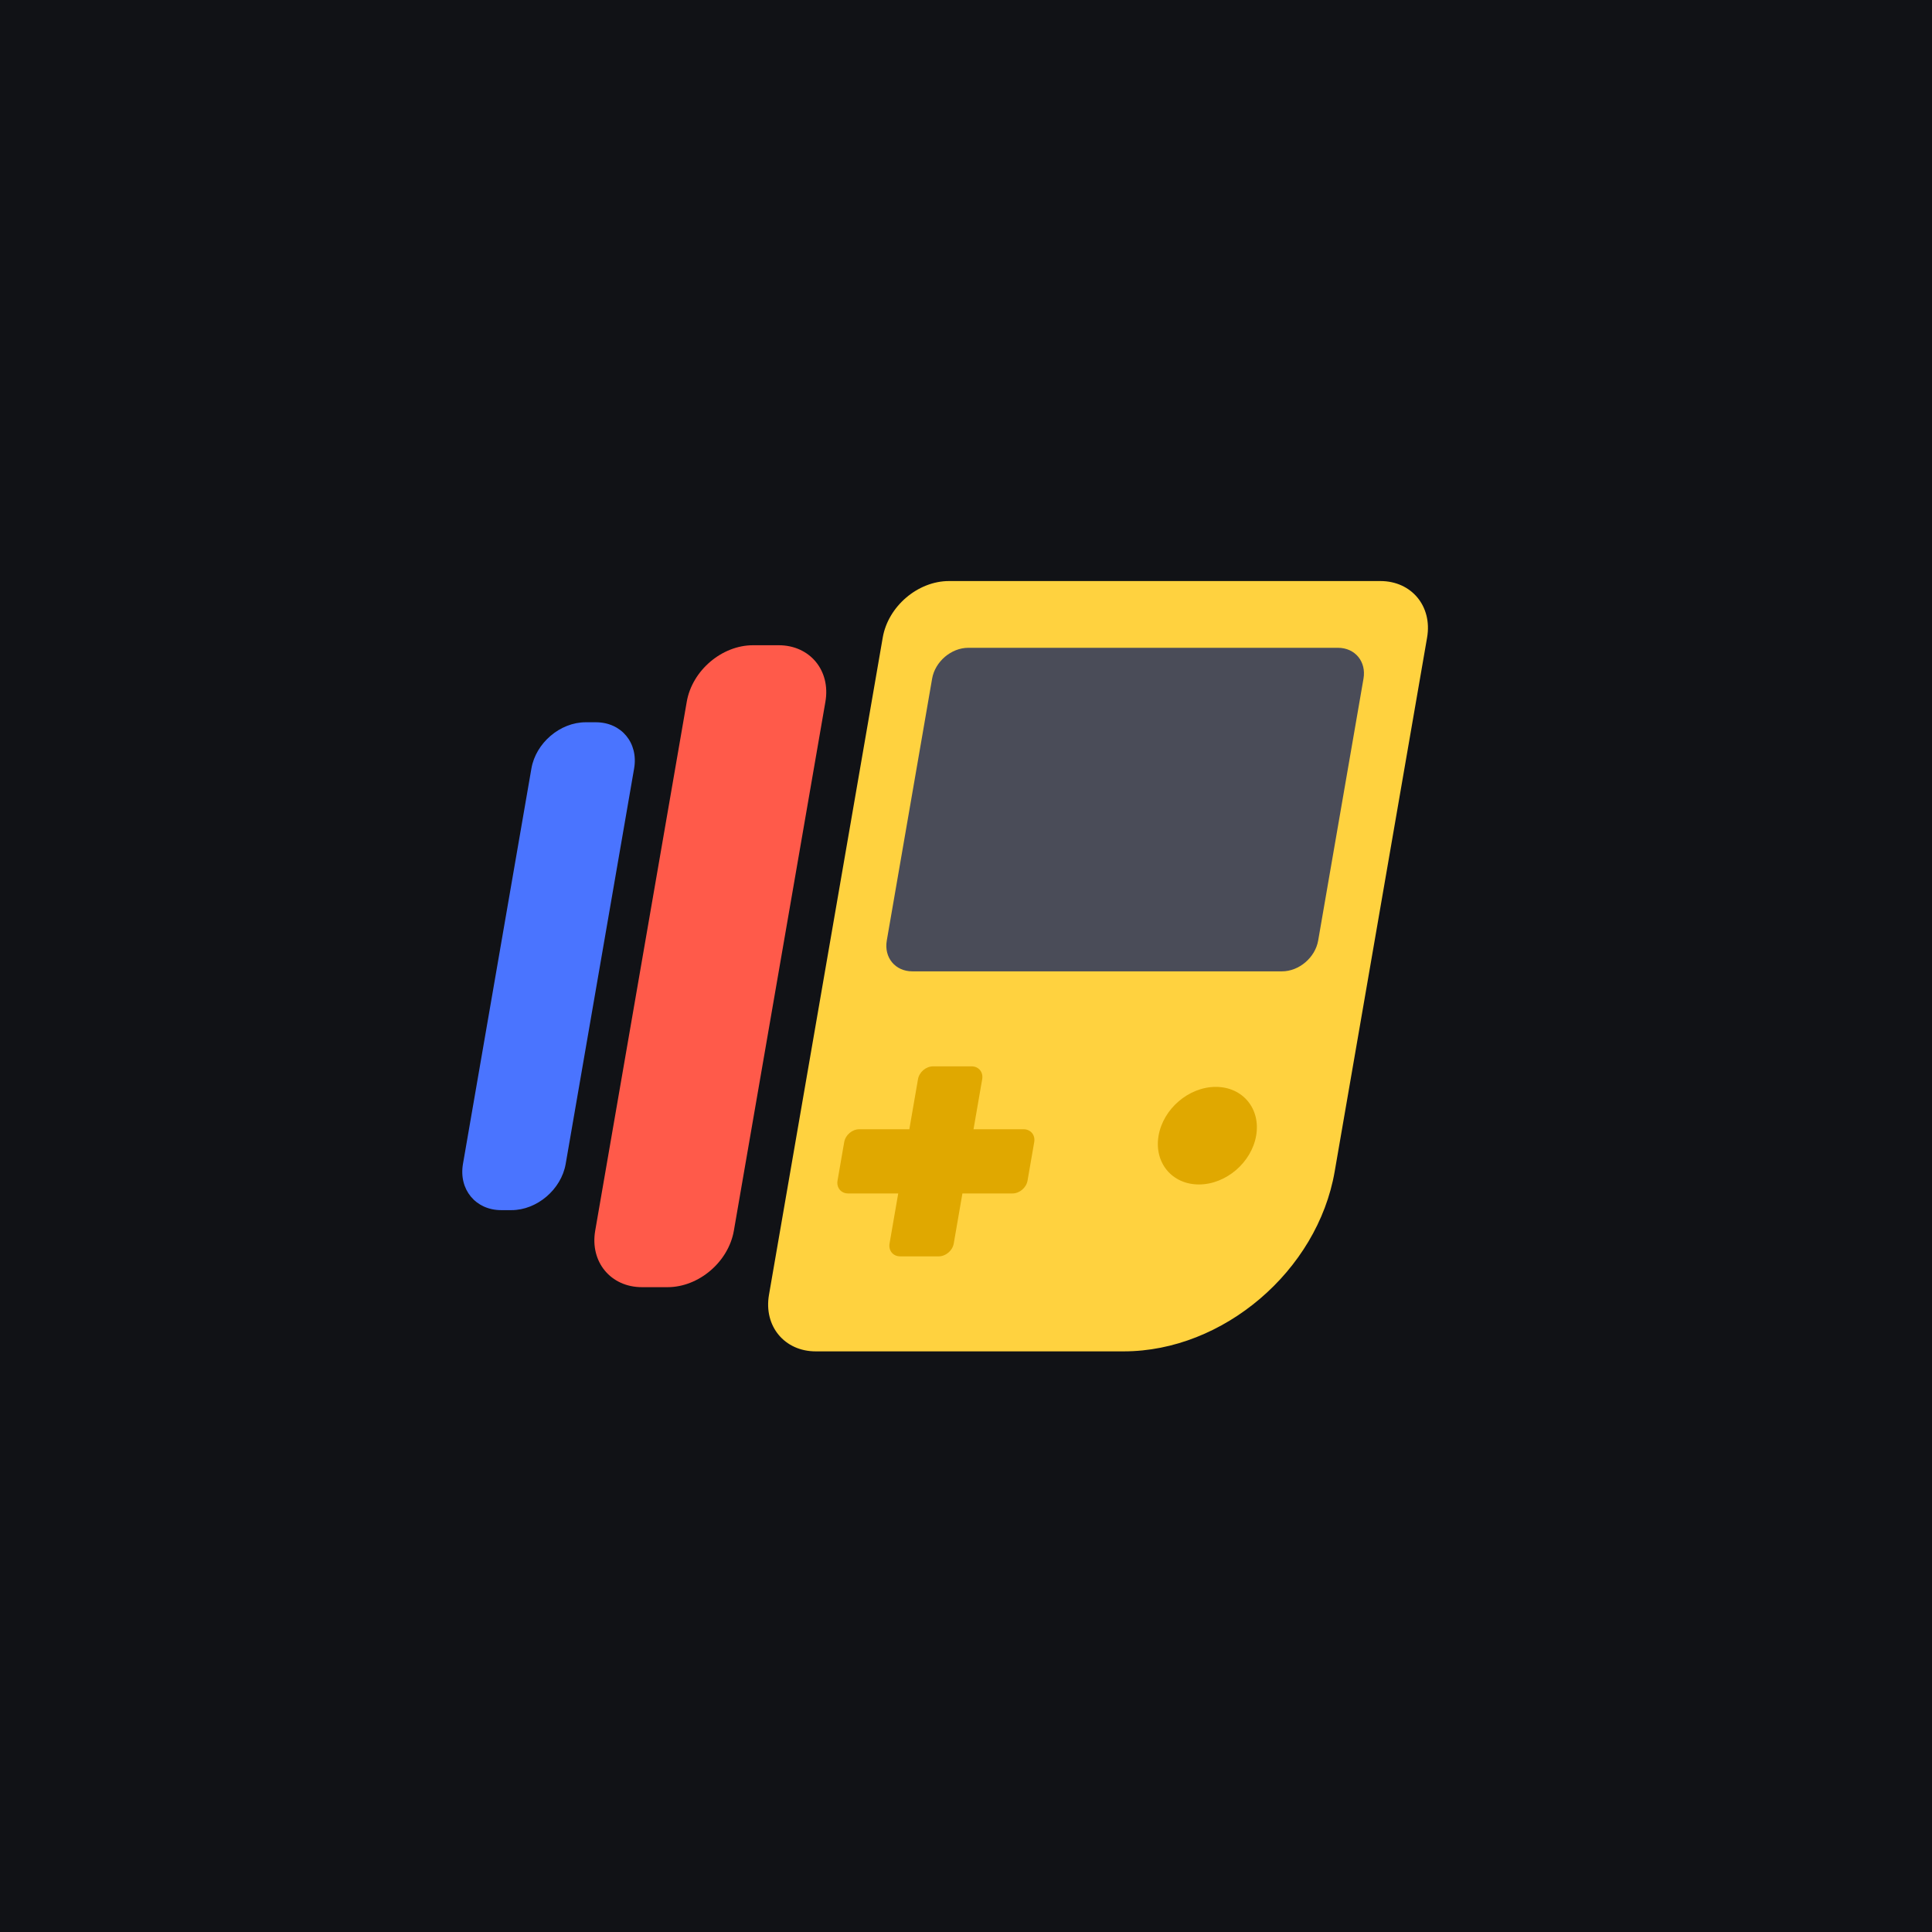
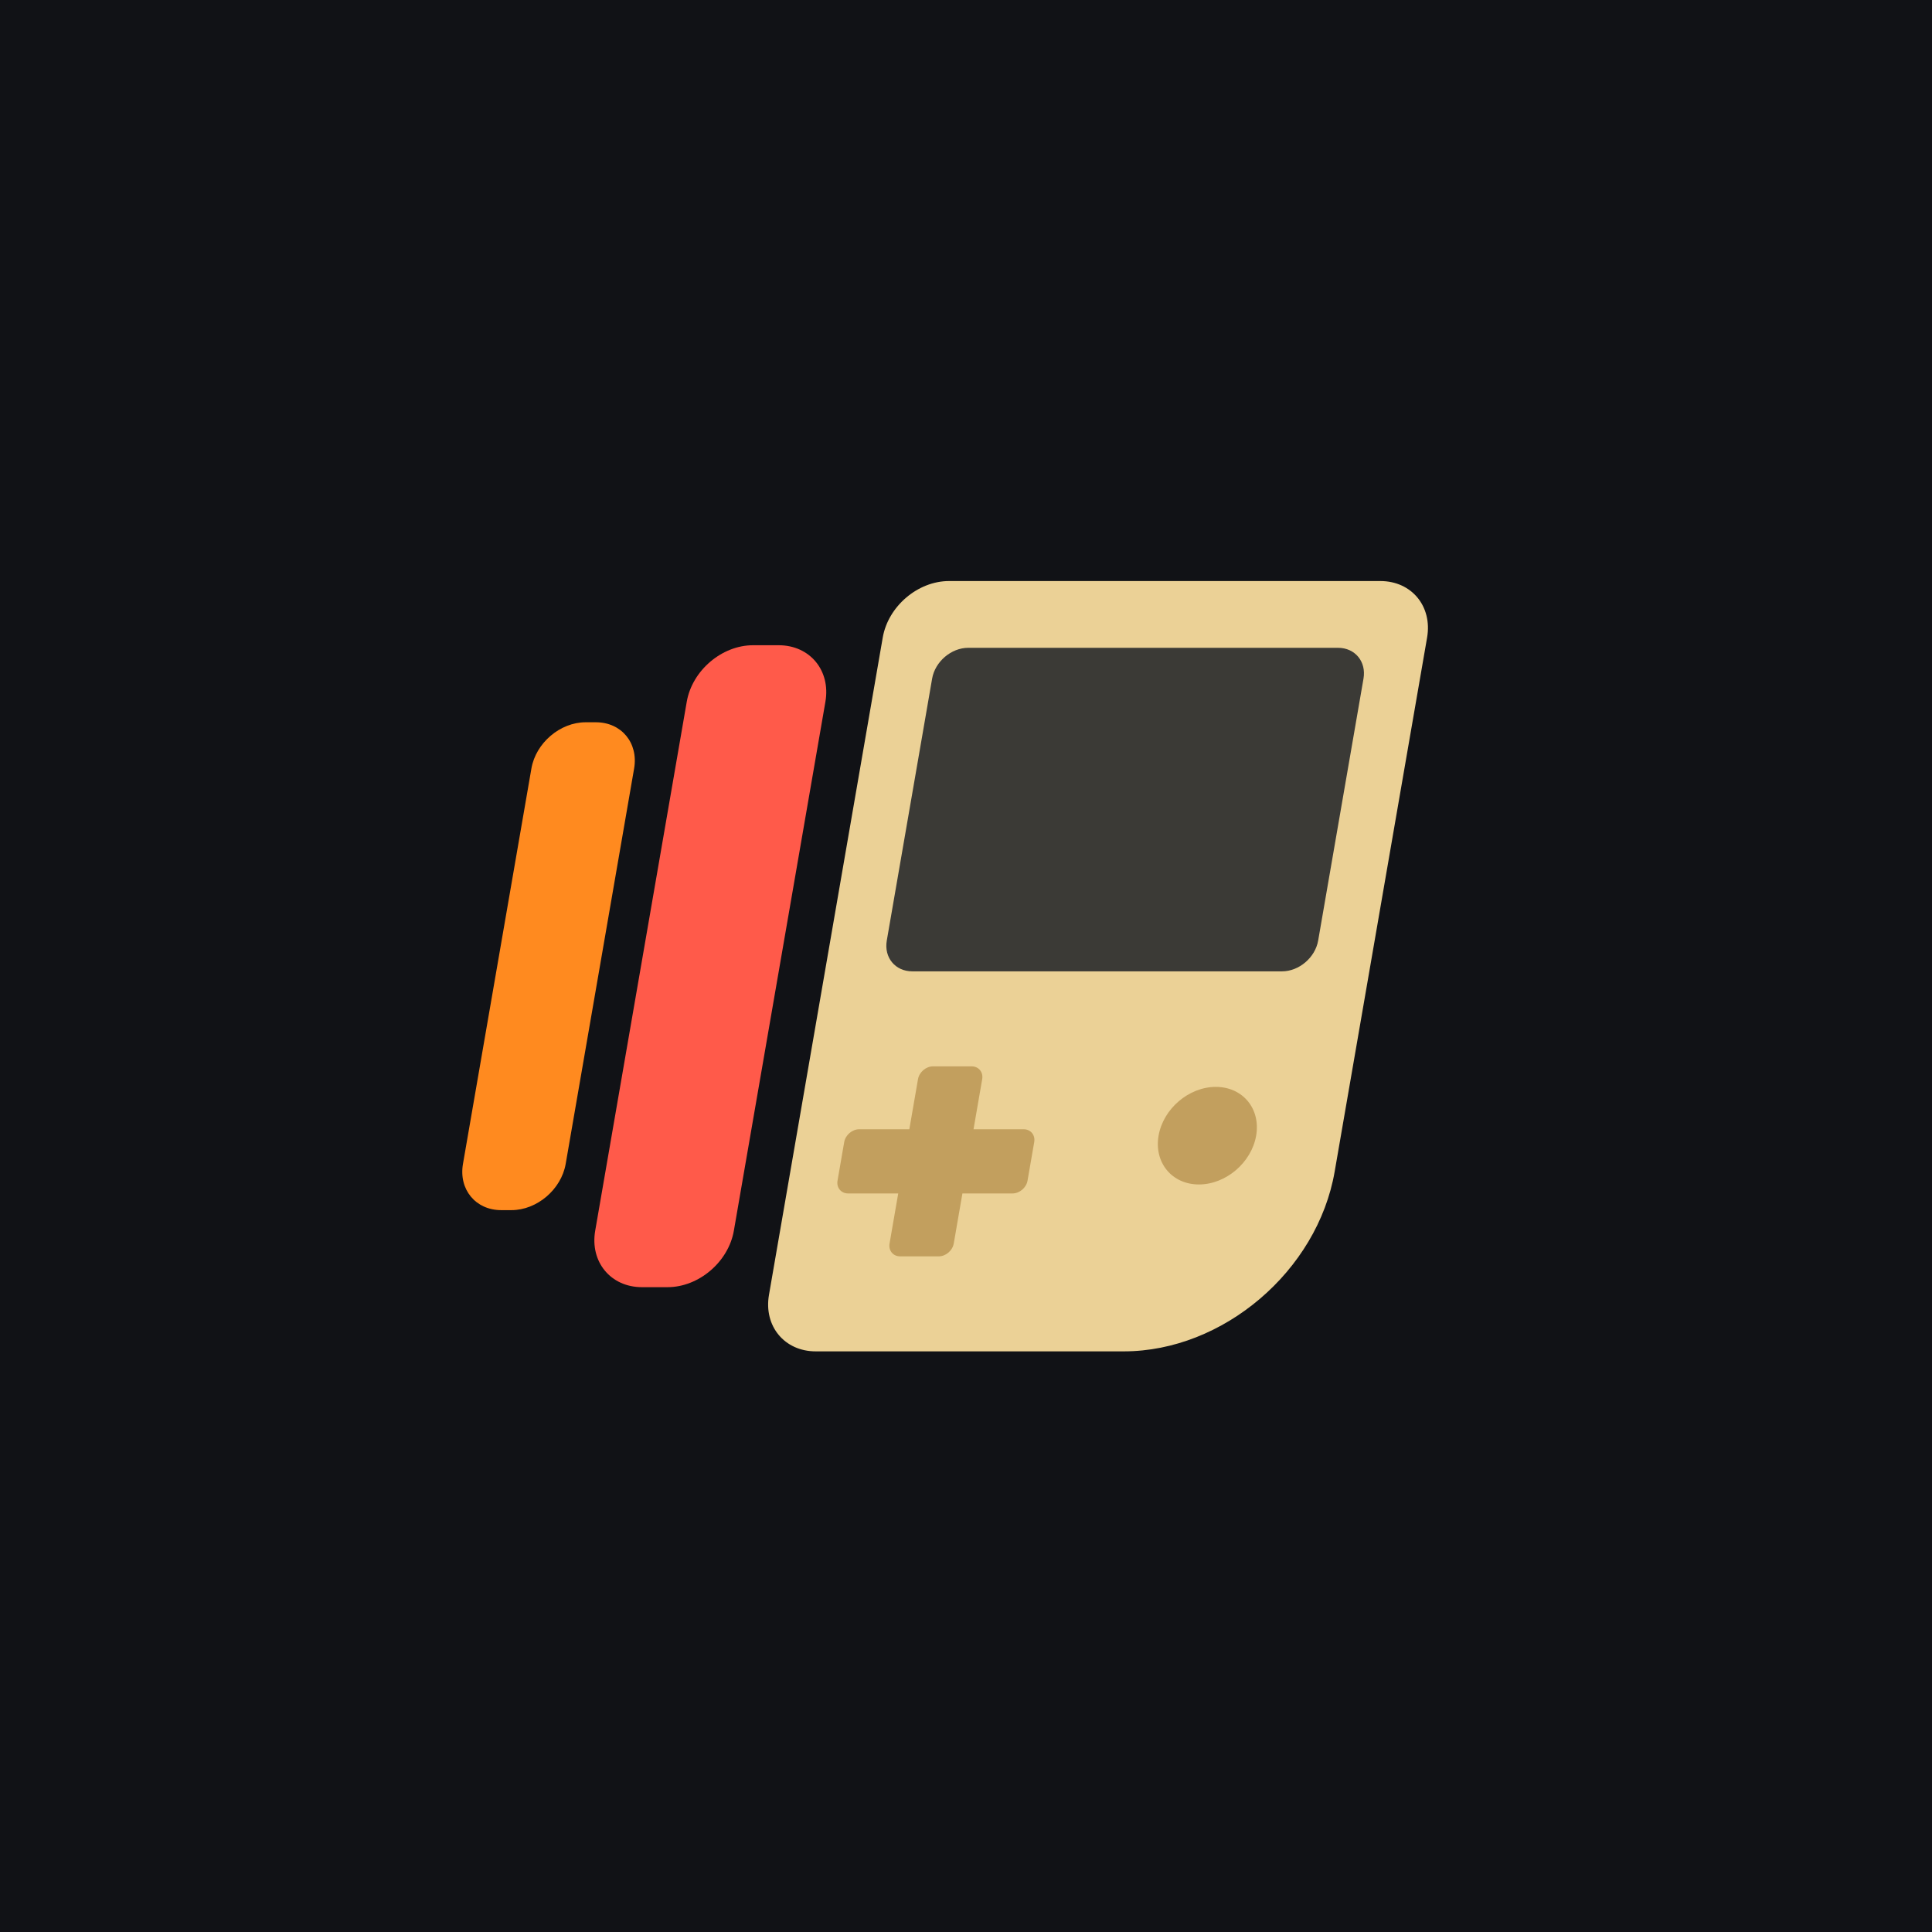
<svg xmlns="http://www.w3.org/2000/svg" viewBox="0 0 512 512">
  <rect width="512" height="512" fill="#111216" />
  <g transform="translate(79.94 88.90) scale(0.6543)">
    <g id="icon" transform="matrix(1.04 0 -0.18 1.04 106.2 99.47)">
-       <path fill="#4A74FF" d="M18 55H22A18 18 0 0 1 40 73V227A18 18 0 0 1 22 245H18A18 18 0 0 1 0 227V73A18 18 0 0 1 18 55Z" />
+       <path fill="#FF8A1F" d="M18 55H22A18 18 0 0 1 40 73V227A18 18 0 0 1 22 245H18A18 18 0 0 1 0 227V73A18 18 0 0 1 18 55Z" />
      <path fill="#FF5A4A" d="M78 25H88A22 22 0 0 1 110 47V253A22 22 0 0 1 88 275H78A22 22 0 0 1 56 253V47A22 22 0 0 1 78 25Z" />
-       <path fill="#FFD23F" d="M150 0H318A22 22 0 0 1 340 22V230A70 70 0 0 1 270 300H150A22 22 0 0 1 128 278V22A22 22 0 0 1 150 0Z" />
-       <path fill="#4A4C58" d="M162 26H306A12 12 0 0 1 318 38V140A12 12 0 0 1 306 152H162A12 12 0 0 1 150 140V38A12 12 0 0 1 162 26Z" />
-       <path fill="#E0A800" d="M171.5 194A5 5 0 0 1 176.5 189H191.5A5 5 0 0 1 196.5 194V213.5H216A5 5 0 0 1 221 218.5V233.5A5 5 0 0 1 216 238.5H196.5V258A5 5 0 0 1 191.5 263H176.5A5 5 0 0 1 171.5 258V238.5H152A5 5 0 0 1 147 233.5V218.5A5 5 0 0 1 152 213.5H171.5Z" />
-       <path fill="#E0A800" d="M269 216A19 19 0 1 0 307 216A19 19 0 1 0 269 216Z" />
+       <path fill="#EBD196" d="M150 0H318A22 22 0 0 1 340 22V230A70 70 0 0 1 270 300H150A22 22 0 0 1 128 278V22A22 22 0 0 1 150 0Z" />
+       <path fill="#3B3A36" d="M162 26H306A12 12 0 0 1 318 38V140A12 12 0 0 1 306 152H162A12 12 0 0 1 150 140V38A12 12 0 0 1 162 26Z" />
+       <path fill="#C29F5E" d="M171.5 194A5 5 0 0 1 176.5 189H191.5A5 5 0 0 1 196.5 194V213.5H216A5 5 0 0 1 221 218.5V233.5A5 5 0 0 1 216 238.5H196.5V258A5 5 0 0 1 191.5 263H176.5A5 5 0 0 1 171.5 258V238.5H152A5 5 0 0 1 147 233.5V218.5A5 5 0 0 1 152 213.5H171.5Z" />
+       <path fill="#C29F5E" d="M269 216A19 19 0 1 0 307 216A19 19 0 1 0 269 216Z" />
    </g>
  </g>
</svg>
